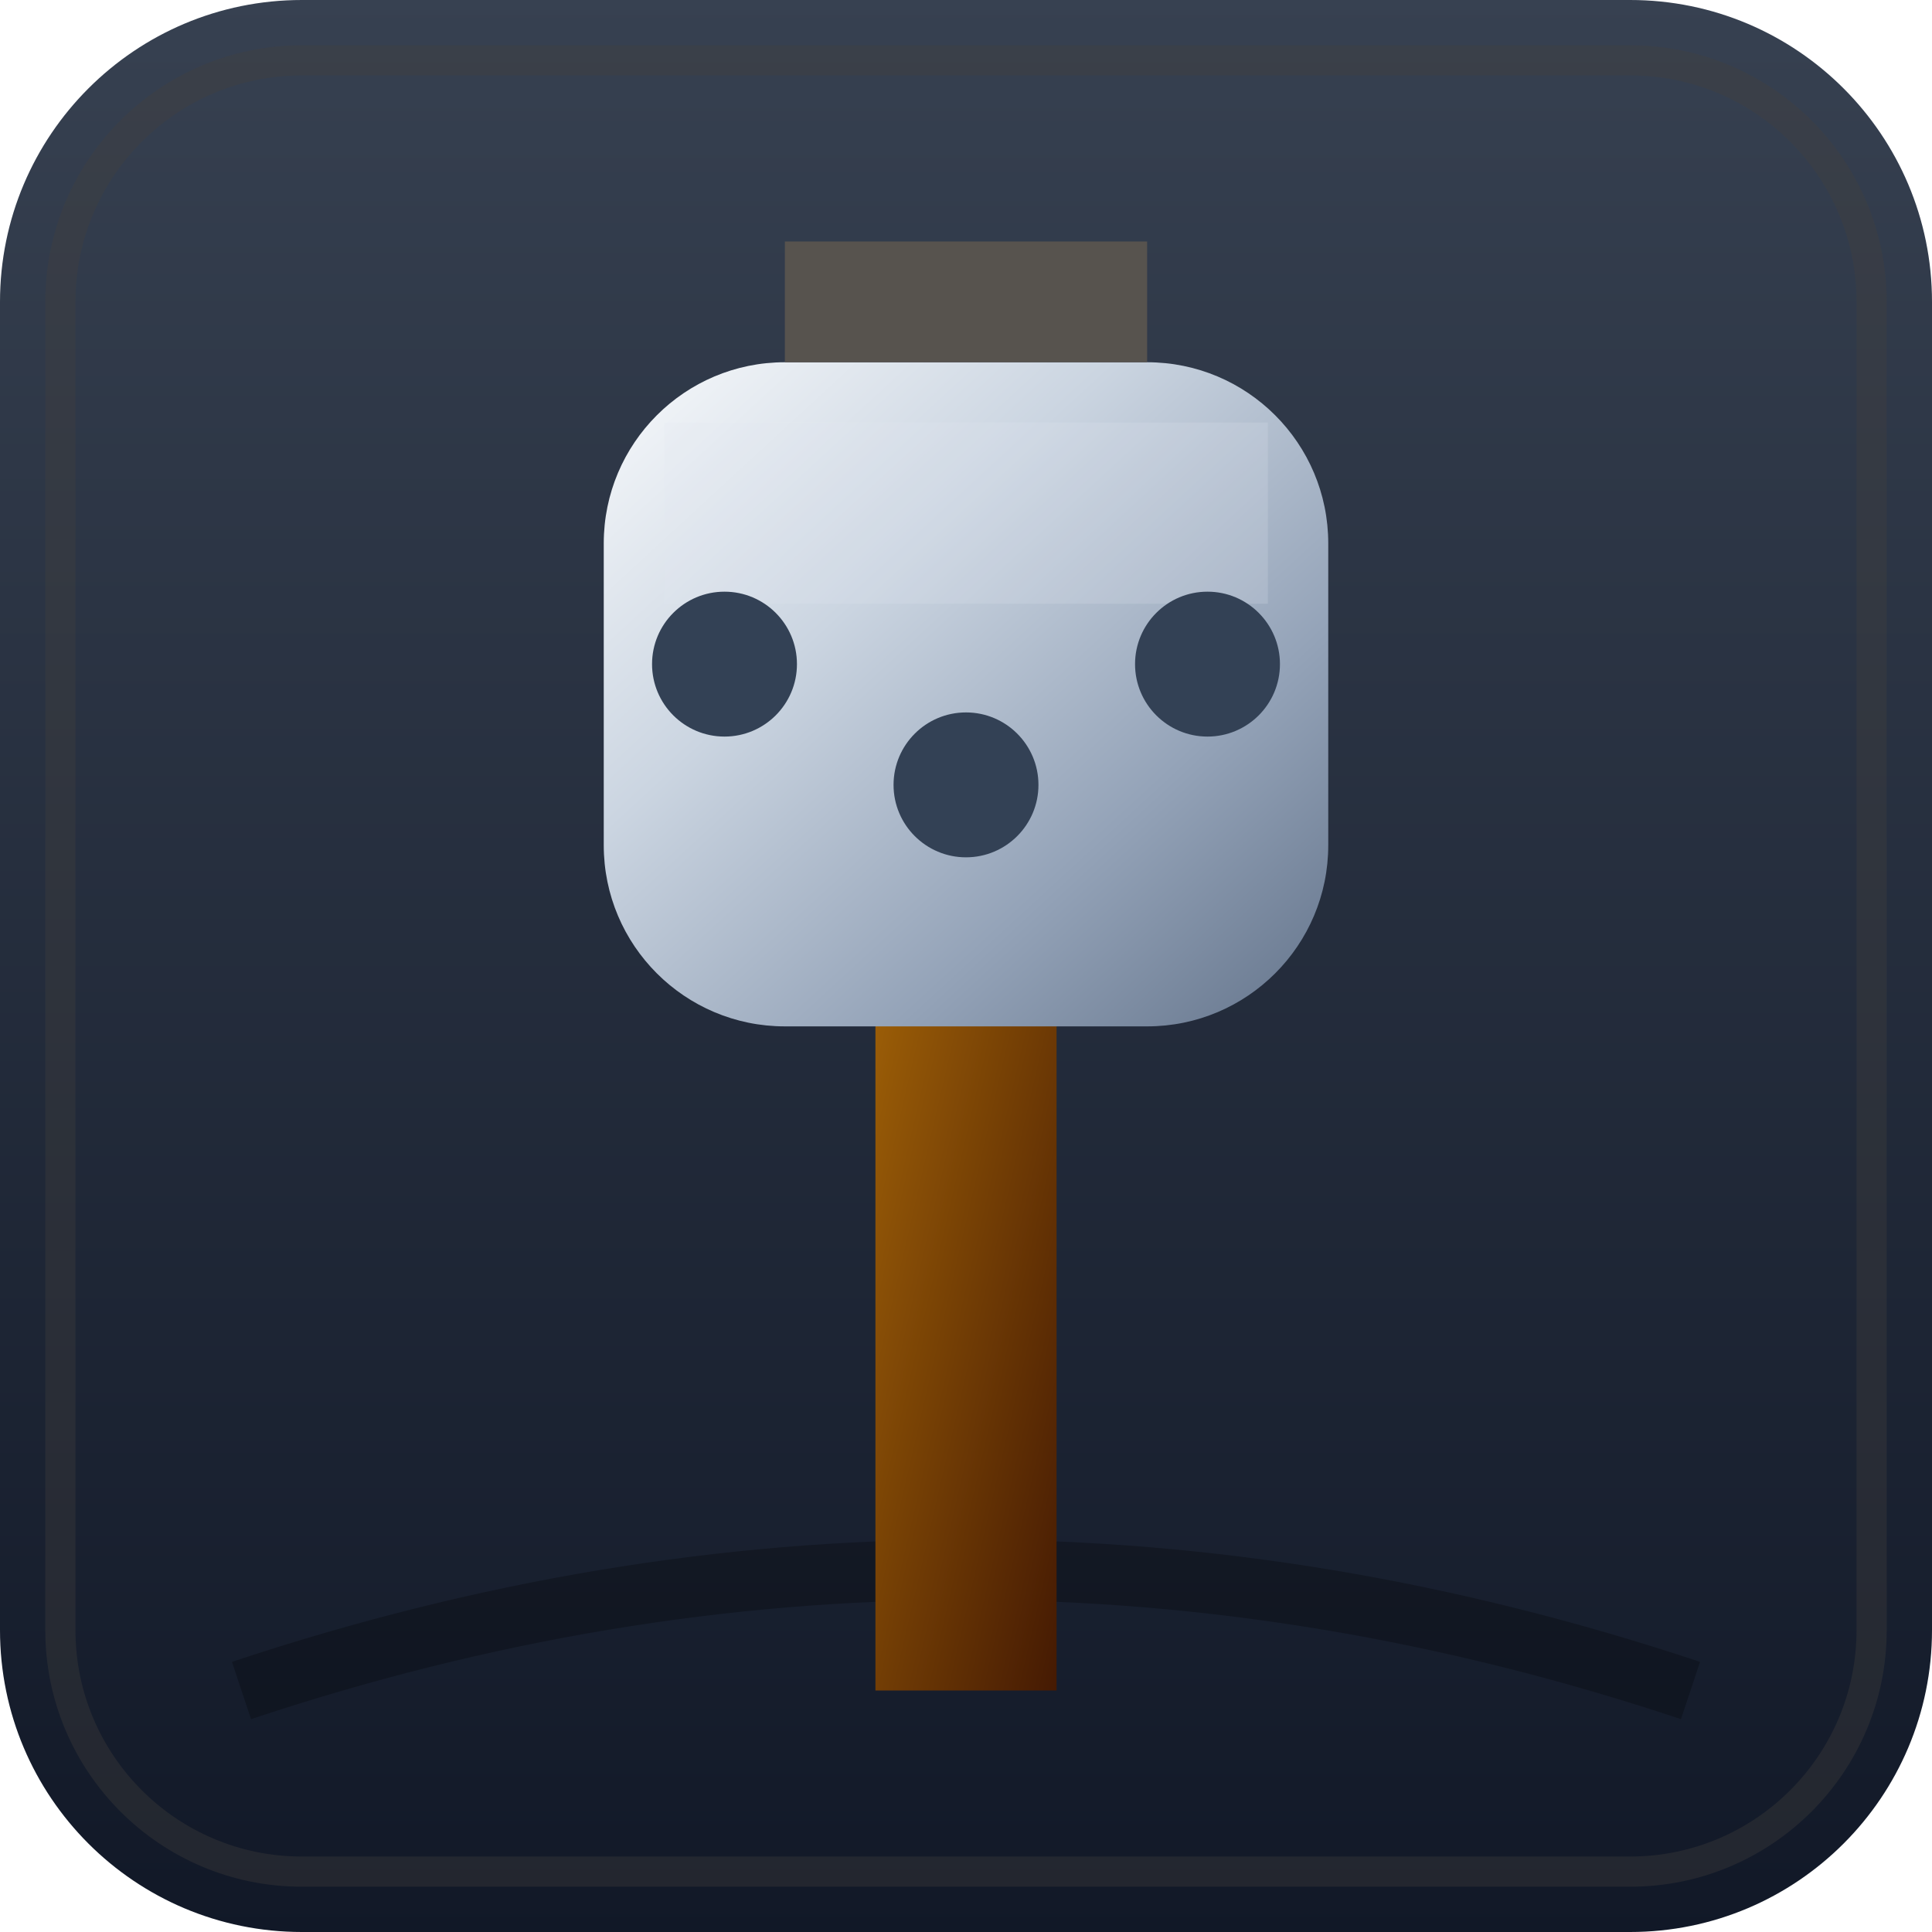
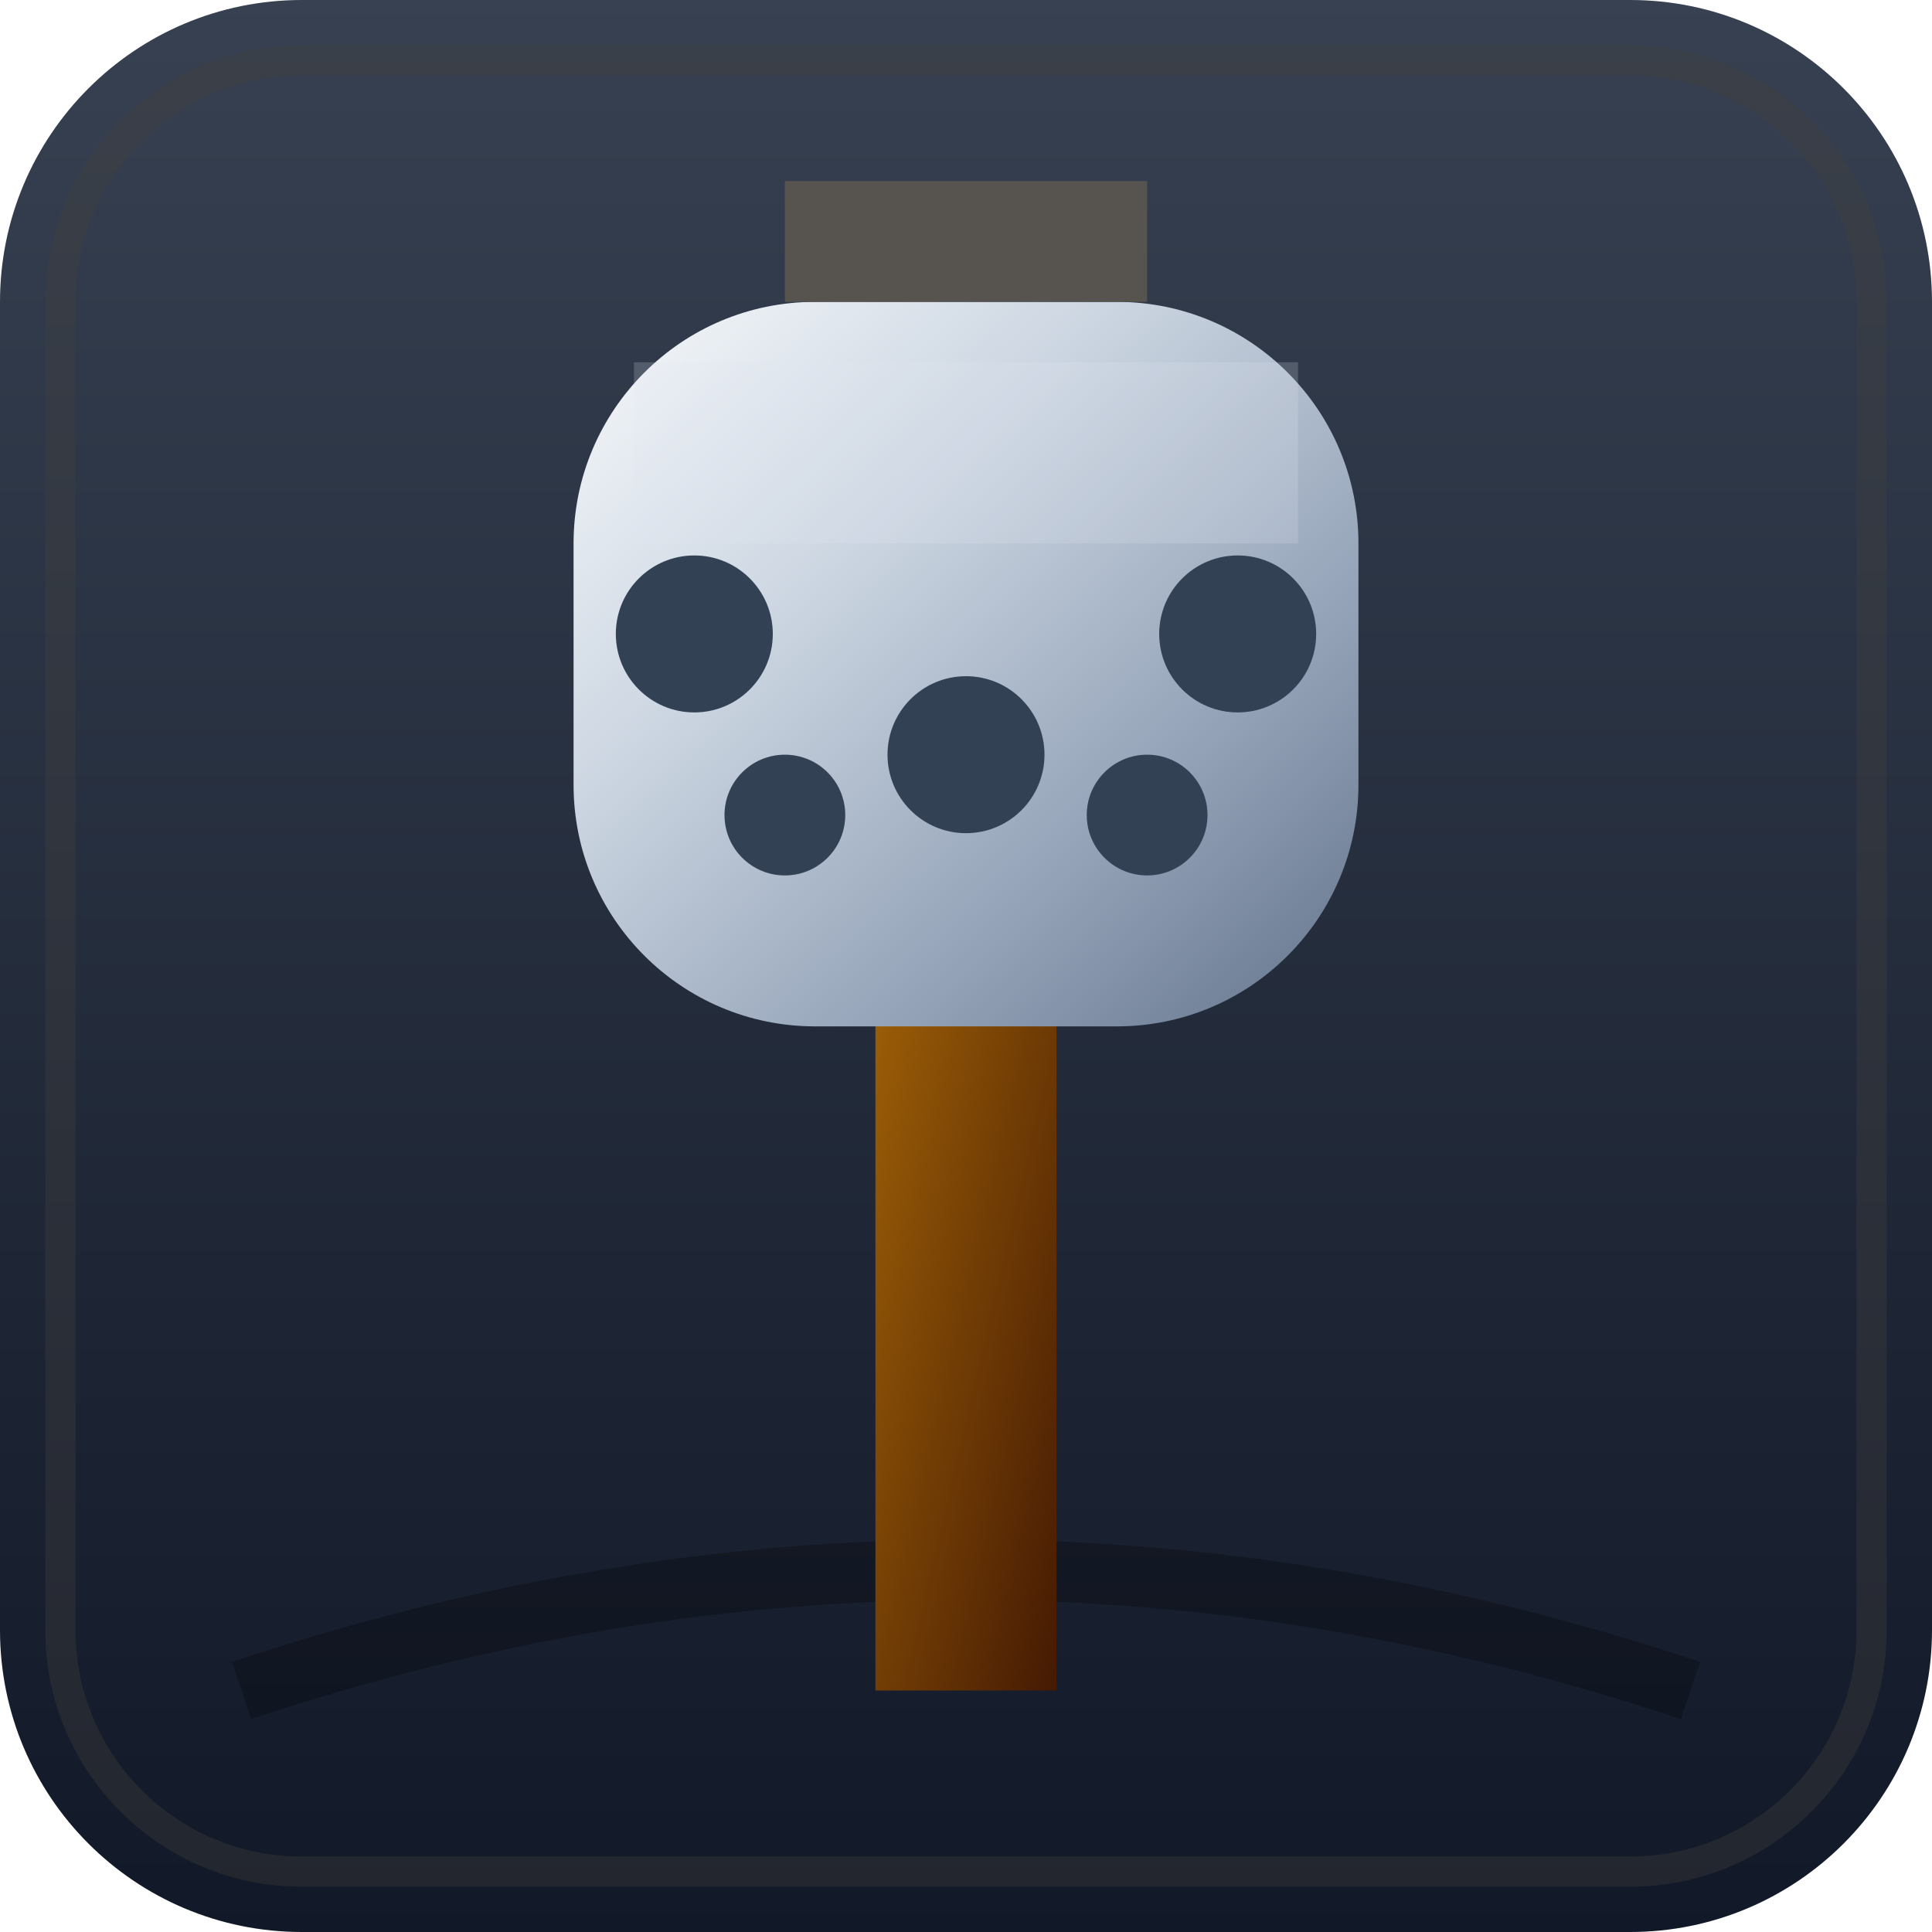
<svg xmlns="http://www.w3.org/2000/svg" viewBox="0 0 32 32" fill="none">
  <defs>
    <linearGradient id="smasher-bg" x1="0" y1="0" x2="0" y2="1">
      <stop offset="0%" stop-color="#374151" />
      <stop offset="100%" stop-color="#111827" />
    </linearGradient>
    <linearGradient id="smasher-steel" x1="0" y1="0" x2="1" y2="1">
      <stop offset="0%" stop-color="#f8fafc" />
      <stop offset="35%" stop-color="#cbd5e1" />
      <stop offset="70%" stop-color="#94a3b8" />
      <stop offset="100%" stop-color="#64748b" />
    </linearGradient>
    <linearGradient id="smasher-steel-dark" x1="0" y1="0" x2="1" y2="0">
      <stop offset="0%" stop-color="#475569" />
      <stop offset="50%" stop-color="#e2e8f0" />
      <stop offset="100%" stop-color="#334155" />
    </linearGradient>
    <linearGradient id="smasher-gold" x1="0" y1="0" x2="0" y2="1">
      <stop offset="0%" stop-color="#fde68a" />
      <stop offset="50%" stop-color="#d97706" />
      <stop offset="100%" stop-color="#92400e" />
    </linearGradient>
    <linearGradient id="smasher-wood" x1="0" y1="0" x2="1" y2="1">
      <stop offset="0%" stop-color="#a16207" />
      <stop offset="100%" stop-color="#451a03" />
    </linearGradient>
    <linearGradient id="smasher-leather" x1="0" y1="0" x2="0" y2="1">
      <stop offset="0%" stop-color="#78716c" />
      <stop offset="100%" stop-color="#292524" />
    </linearGradient>
+     <linearGradient id="smasher-cloth" x1="0" y1="0" x2="0" y2="1">
+       <stop offset="0%" stop-color="#f5f5f4" />
+       <stop offset="100%" stop-color="#a8a29e" />
+     </linearGradient>
    <radialGradient id="smasher-gem" cx="40%" cy="35%" r="65%">
      <stop offset="0%" stop-color="#e9d5ff" />
      <stop offset="45%" stop-color="#a78bfa" />
      <stop offset="100%" stop-color="#5b21b6" />
    </radialGradient>
    <filter id="smasher-glow" x="-20%" y="-20%" width="140%" height="140%">
      <feGaussianBlur stdDeviation="0.6" result="b" />
      <feMerge>
        <feMergeNode in="b" />
        <feMergeNode in="SourceGraphic" />
      </feMerge>
    </filter>
  </defs>
  <rect width="32" height="32" rx="5" fill="url(#smasher-bg)" />
  <rect x="1" y="1" width="30" height="30" rx="4" fill="none" stroke="#44403c" stroke-opacity="0.35" stroke-width="0.5" />
  <path d="M4 28 Q16 24 28 28" stroke="#000" stroke-opacity="0.25" stroke-width="1" fill="none" />
  <rect x="14.5" y="15" width="3" height="13" fill="url(#smasher-wood)" />
-   <rect x="10" y="6" width="12" height="11" rx="3" fill="url(#smasher-steel)" />
-   <rect x="11" y="7" width="10" height="3" fill="#e2e8f0" opacity="0.2" />
-   <circle cx="12" cy="11" r="1.2" fill="#334155" />
-   <circle cx="20" cy="11" r="1.2" fill="#334155" />
-   <circle cx="16" cy="13" r="1.2" fill="#334155" />
-   <rect x="13" y="4" width="6" height="2" fill="#57534e" />
+   <rect x="9.5" y="5" width="13" height="12" rx="4" fill="url(#smasher-steel)" />
+   <rect x="10.5" y="6" width="11" height="3" fill="#e2e8f0" opacity="0.2" />
+   <circle cx="11.5" cy="10.5" r="1.3" fill="#334155" />
+   <circle cx="20.5" cy="10.5" r="1.3" fill="#334155" />
+   <circle cx="16" cy="12.5" r="1.3" fill="#334155" />
+   <circle cx="13" cy="13.5" r="1" fill="#334155" />
+   <circle cx="19" cy="13.5" r="1" fill="#334155" />
+   <rect x="13" y="3" width="6" height="2" fill="#57534e" />
</svg>
